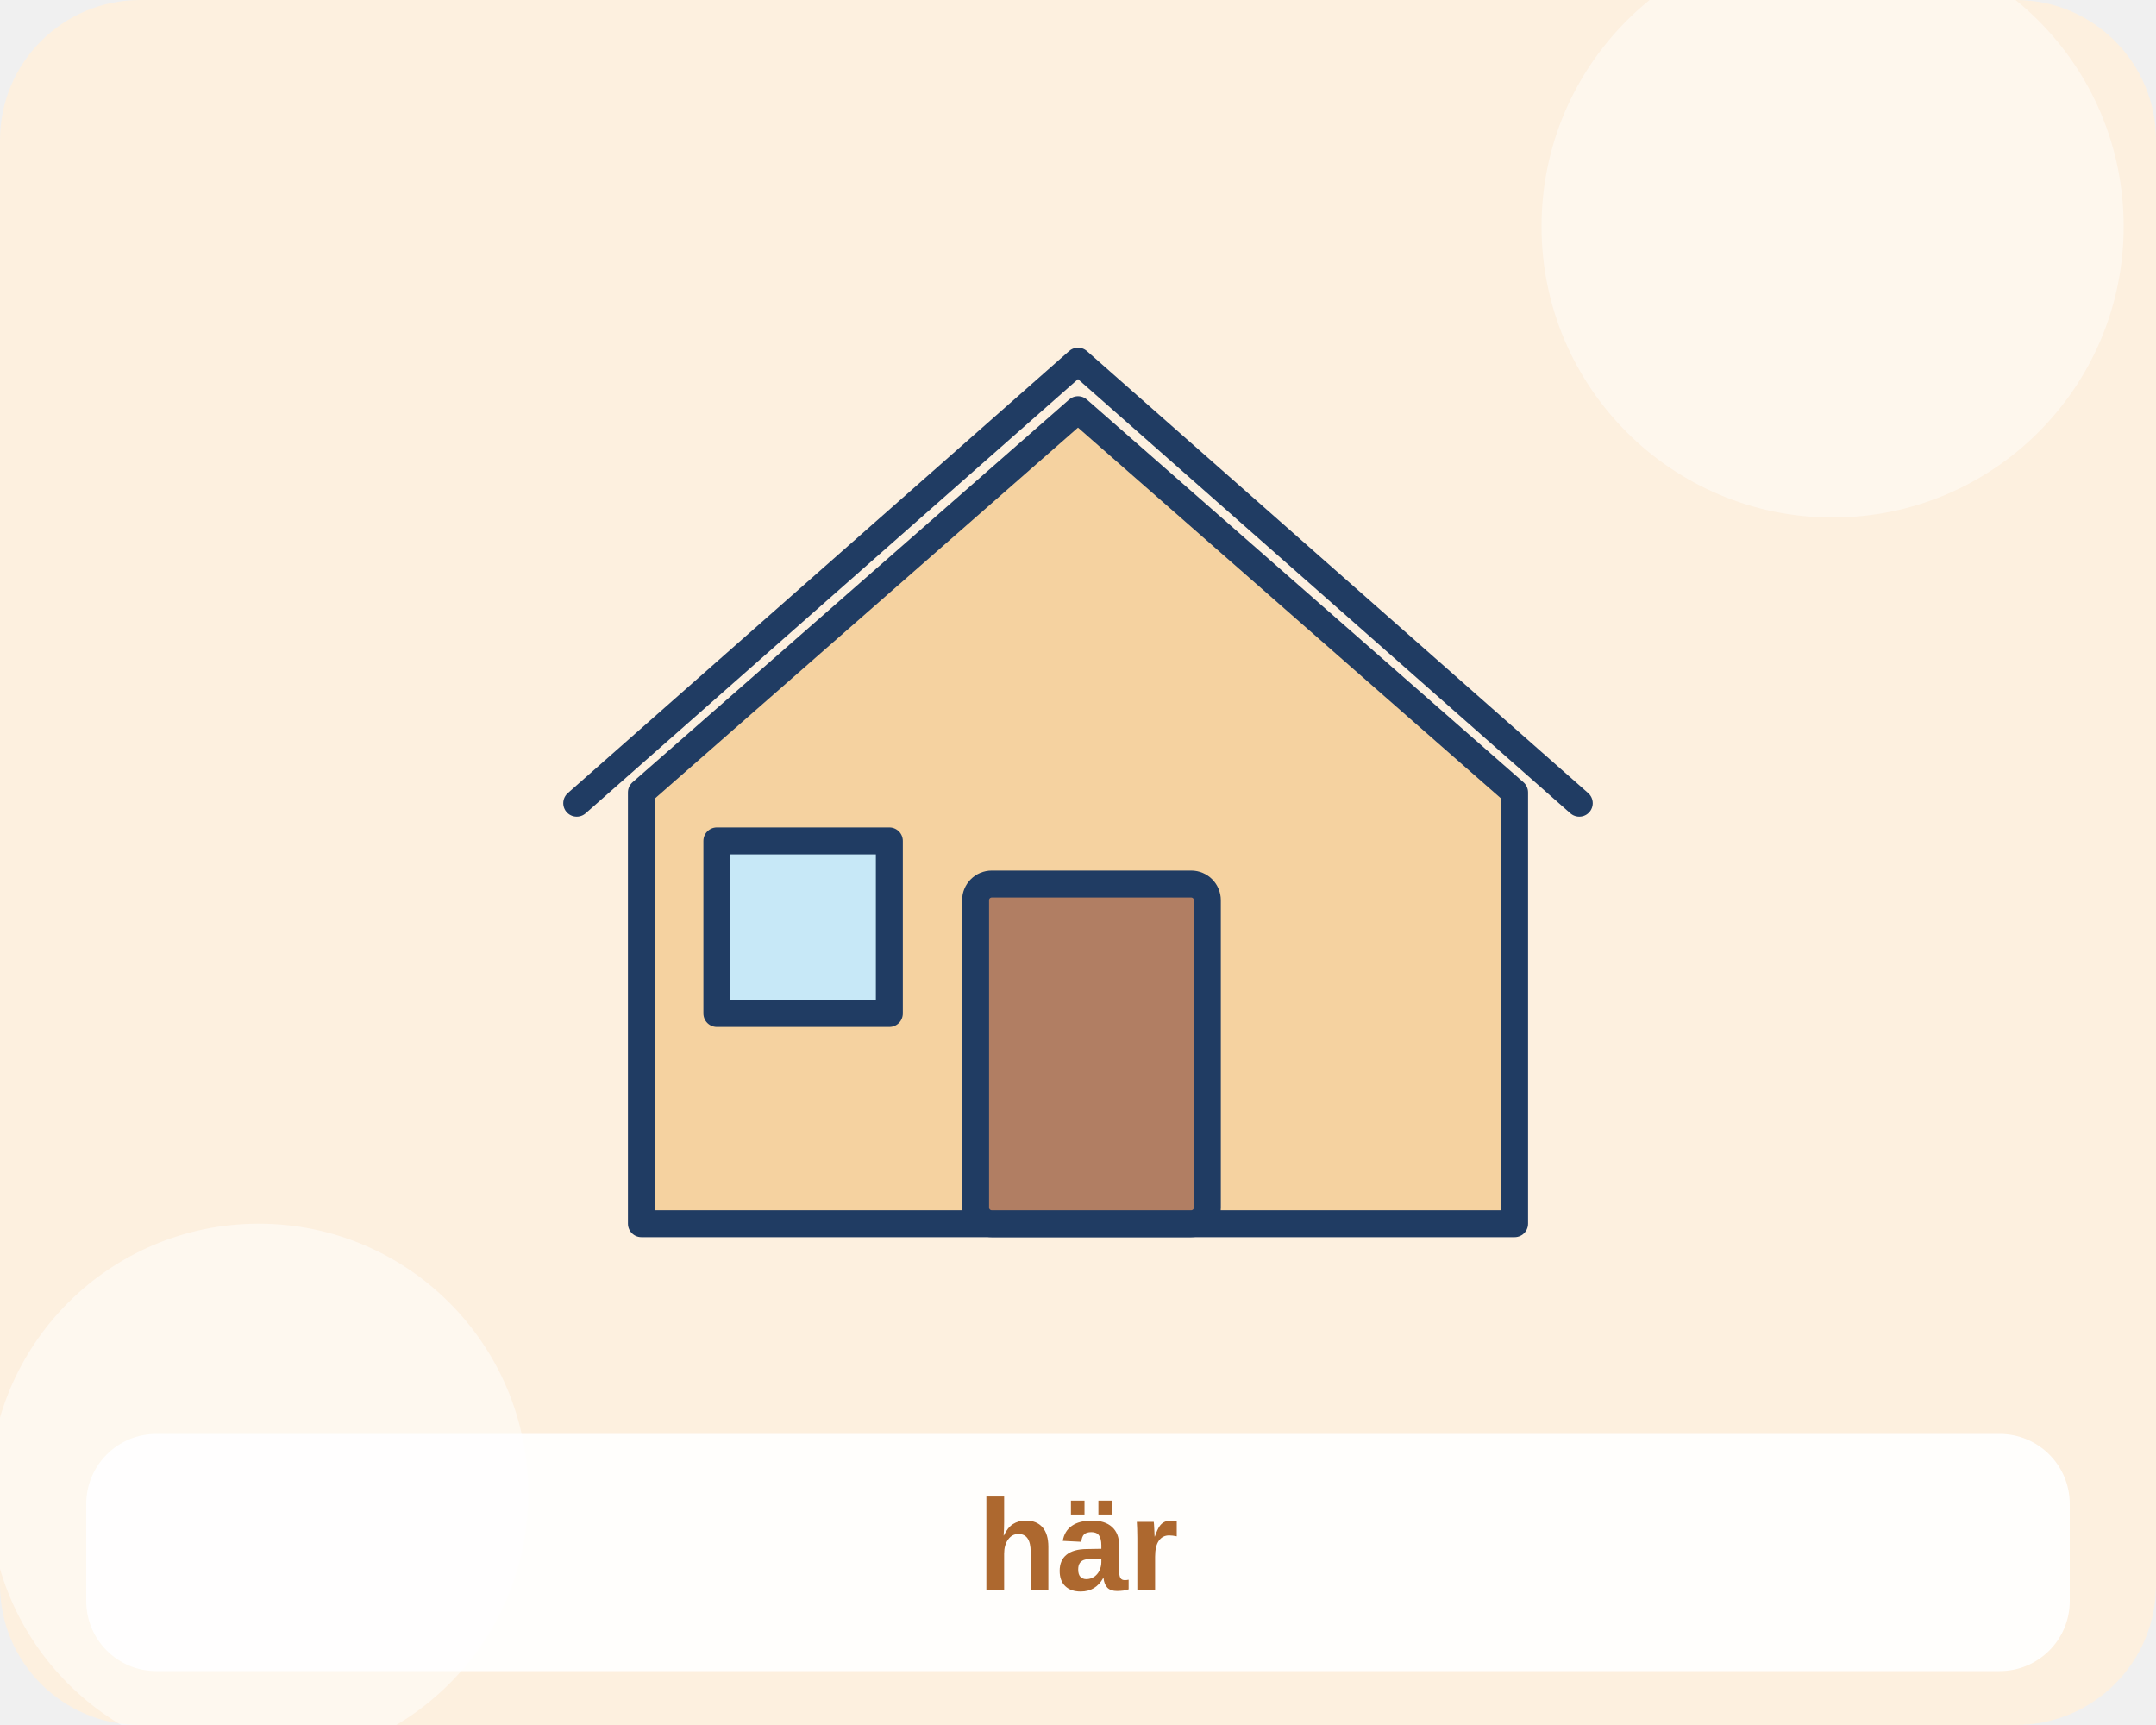
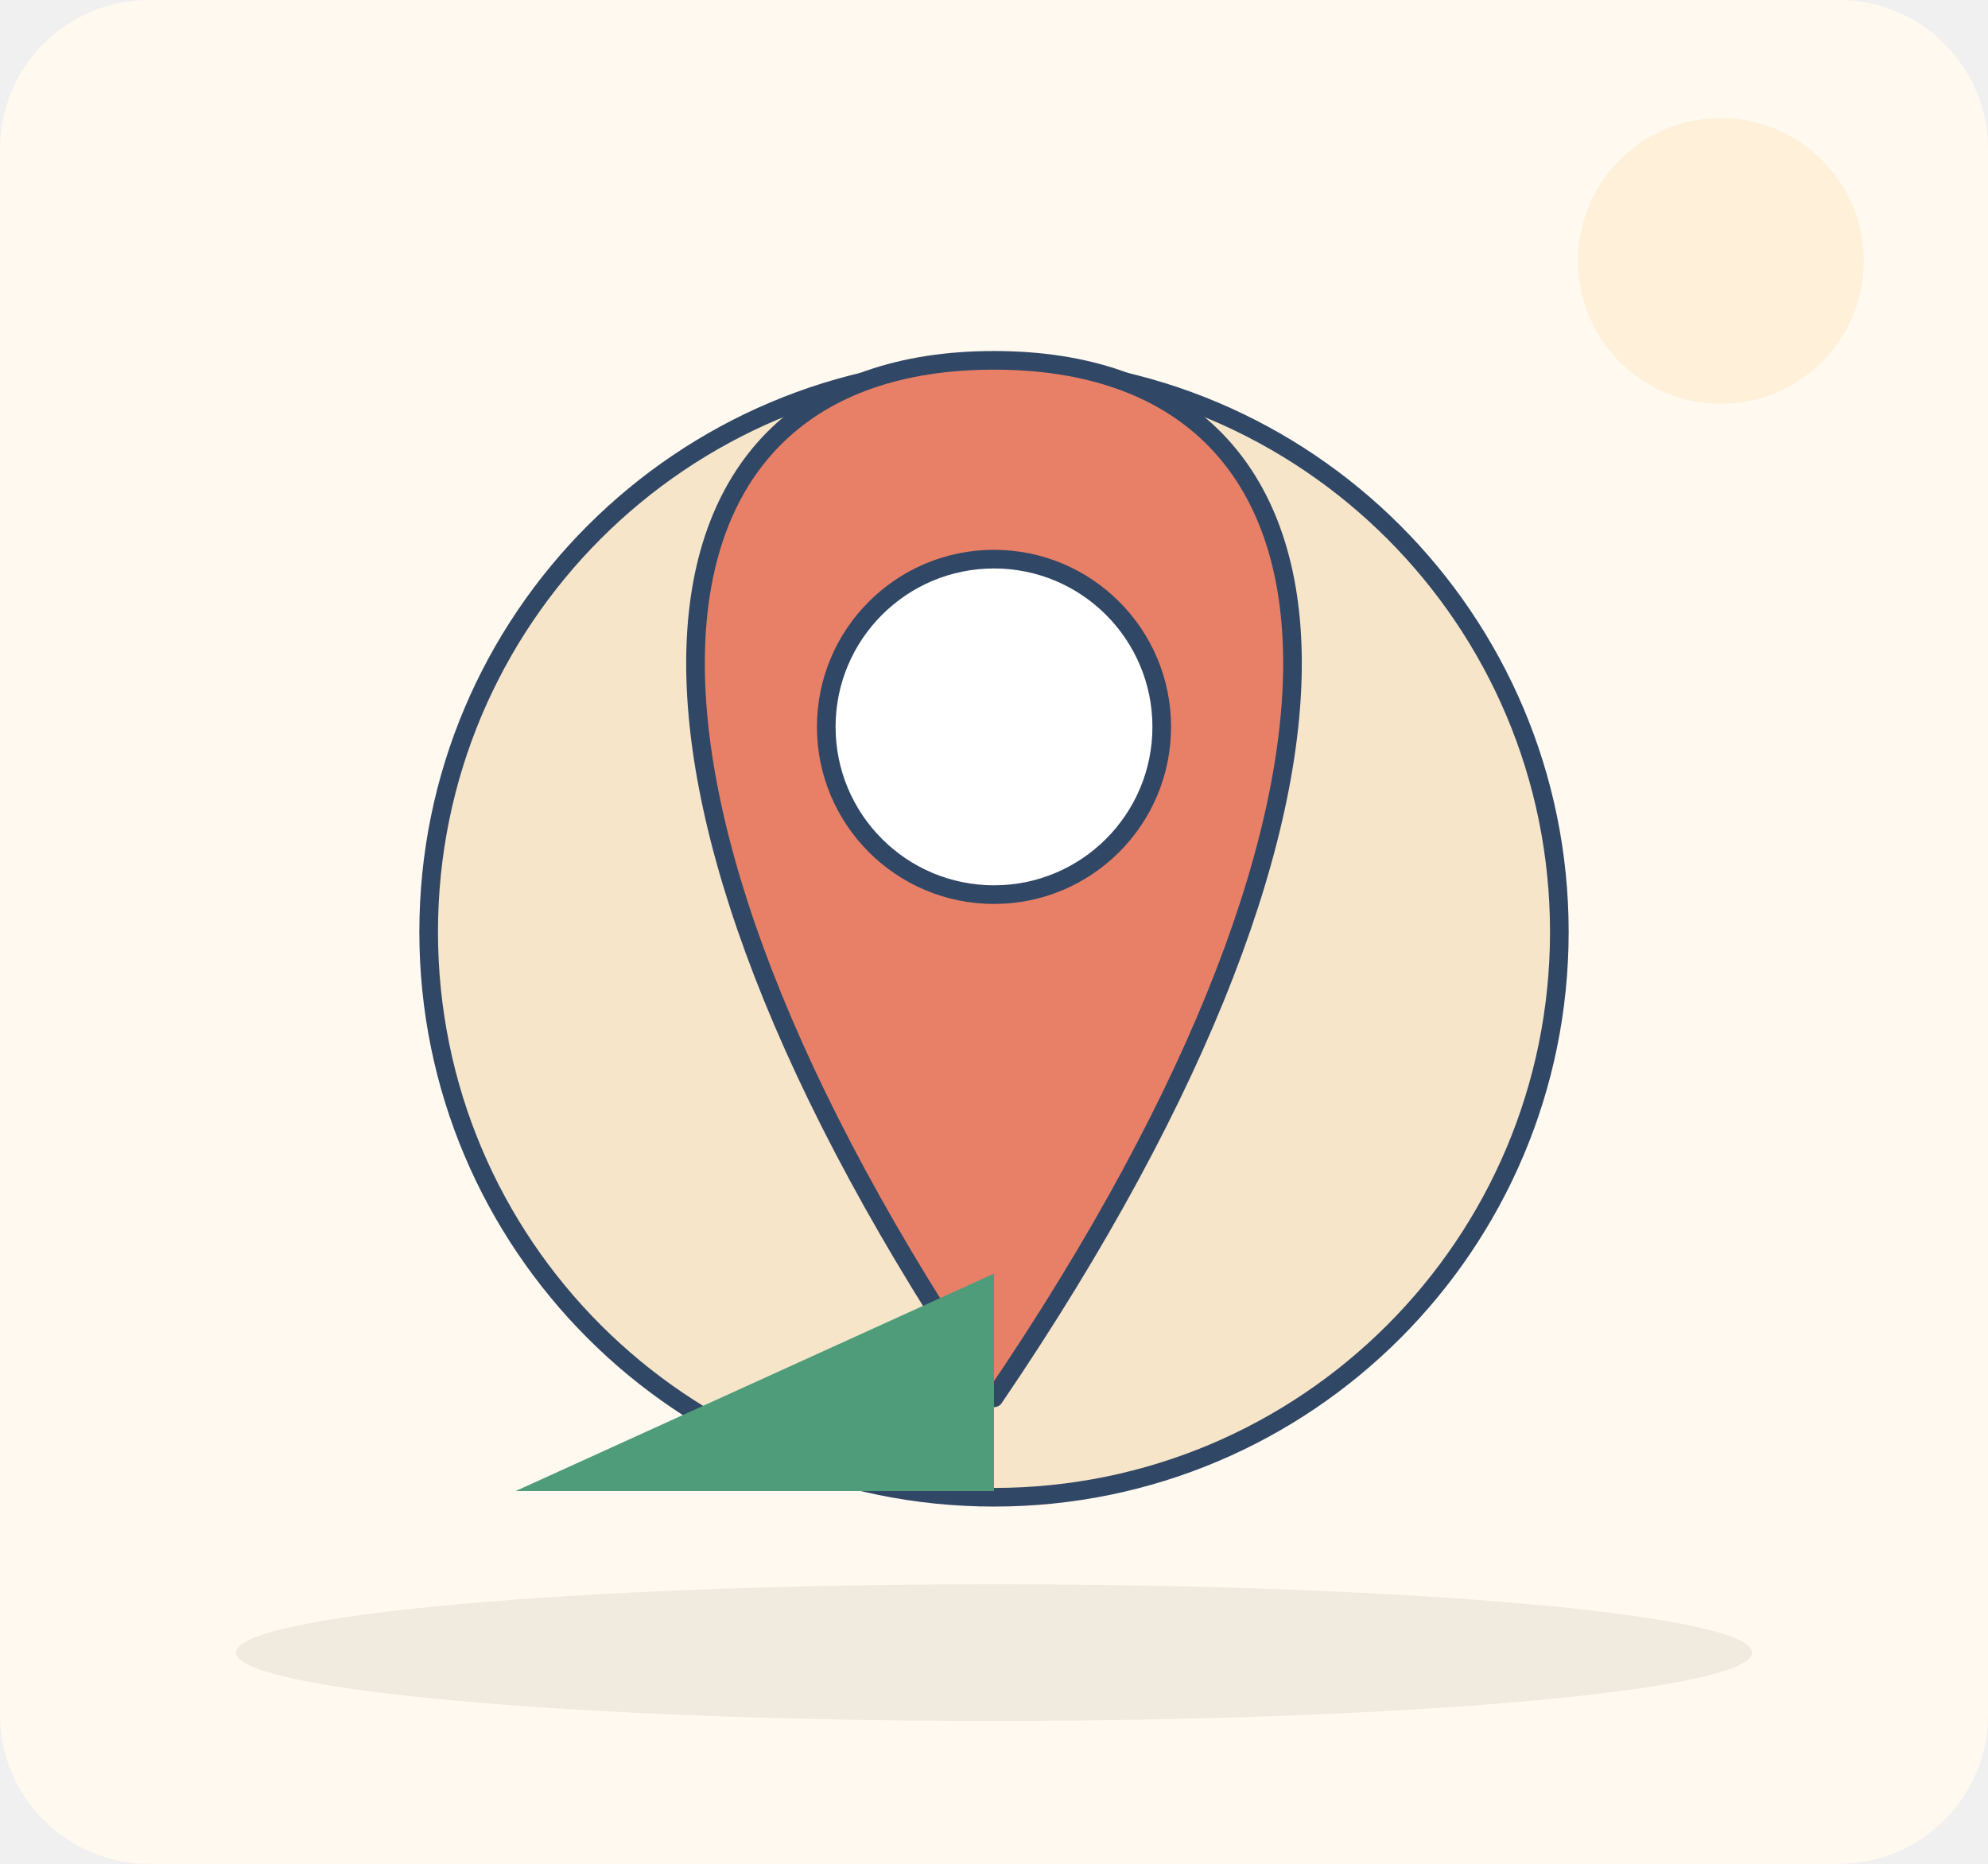
- <svg xmlns="http://www.w3.org/2000/svg" width="400" height="320" viewBox="0 0 400 320" role="img" aria-label="Illustration: här">
-   <rect width="400" height="320" rx="26" fill="#fdf0df" />
-   <circle cx="340" cy="42" r="54" fill="#ffffff" opacity=".45" />
-   <circle cx="48" cy="277" r="50" fill="#ffffff" opacity=".5" />
-   <g transform="translate(38 1)">
-     <path d="M81 146 L162 75 L243 146 V226 H81Z" fill="#f5d2a0" stroke="#203c63" stroke-width="5" stroke-linecap="round" stroke-linejoin="round" />
-     <path d="M69 148 L162 66 L255 148" fill="none" stroke="#203c63" stroke-width="5" stroke-linecap="round" stroke-linejoin="round" />
-     <rect x="143" y="163" width="43" height="63" rx="3" fill="#b17e63" stroke="#203c63" stroke-width="5" stroke-linecap="round" stroke-linejoin="round" />
-     <rect x="95" y="155" width="32" height="32" fill="#c7e8f7" stroke="#203c63" stroke-width="5" stroke-linecap="round" stroke-linejoin="round" />
-   </g>
-   <rect x="16" y="266" width="368" height="44" rx="13" fill="#ffffff" opacity=".92" />
-   <text x="200" y="295" font-size="24" text-anchor="middle" font-family="Arial, sans-serif" font-weight="bold" fill="#ad682f">här</text>
+ <svg xmlns="http://www.w3.org/2000/svg" width="320" height="300" viewBox="0 0 320 300">
+   <rect width="320" height="300" rx="24" fill="#fff9ef" />
+   <circle cx="277" cy="42" r="23" fill="#fff0d9" />
+   <ellipse cx="160" cy="266" rx="122" ry="11" fill="#e6dfd4" opacity=".6" />
+   <ellipse cx="160" cy="150" rx="91" ry="91" fill="#f6e5c9" stroke="#314766" stroke-width="3" />
+   <path d="M160 58 C100 58 92 125 160 225 C228 125 220 58 160 58 Z" fill="#e88067" stroke="#314766" stroke-width="3" stroke-linejoin="round" />
+   <ellipse cx="160" cy="117" rx="27" ry="27" fill="#ffffff" stroke="#314766" stroke-width="3" />
+   <path d="M83 240 L160 240 L160 205" fill="#4f9c7a" stroke="none" stroke-width="6" stroke-linejoin="round" />
</svg>
